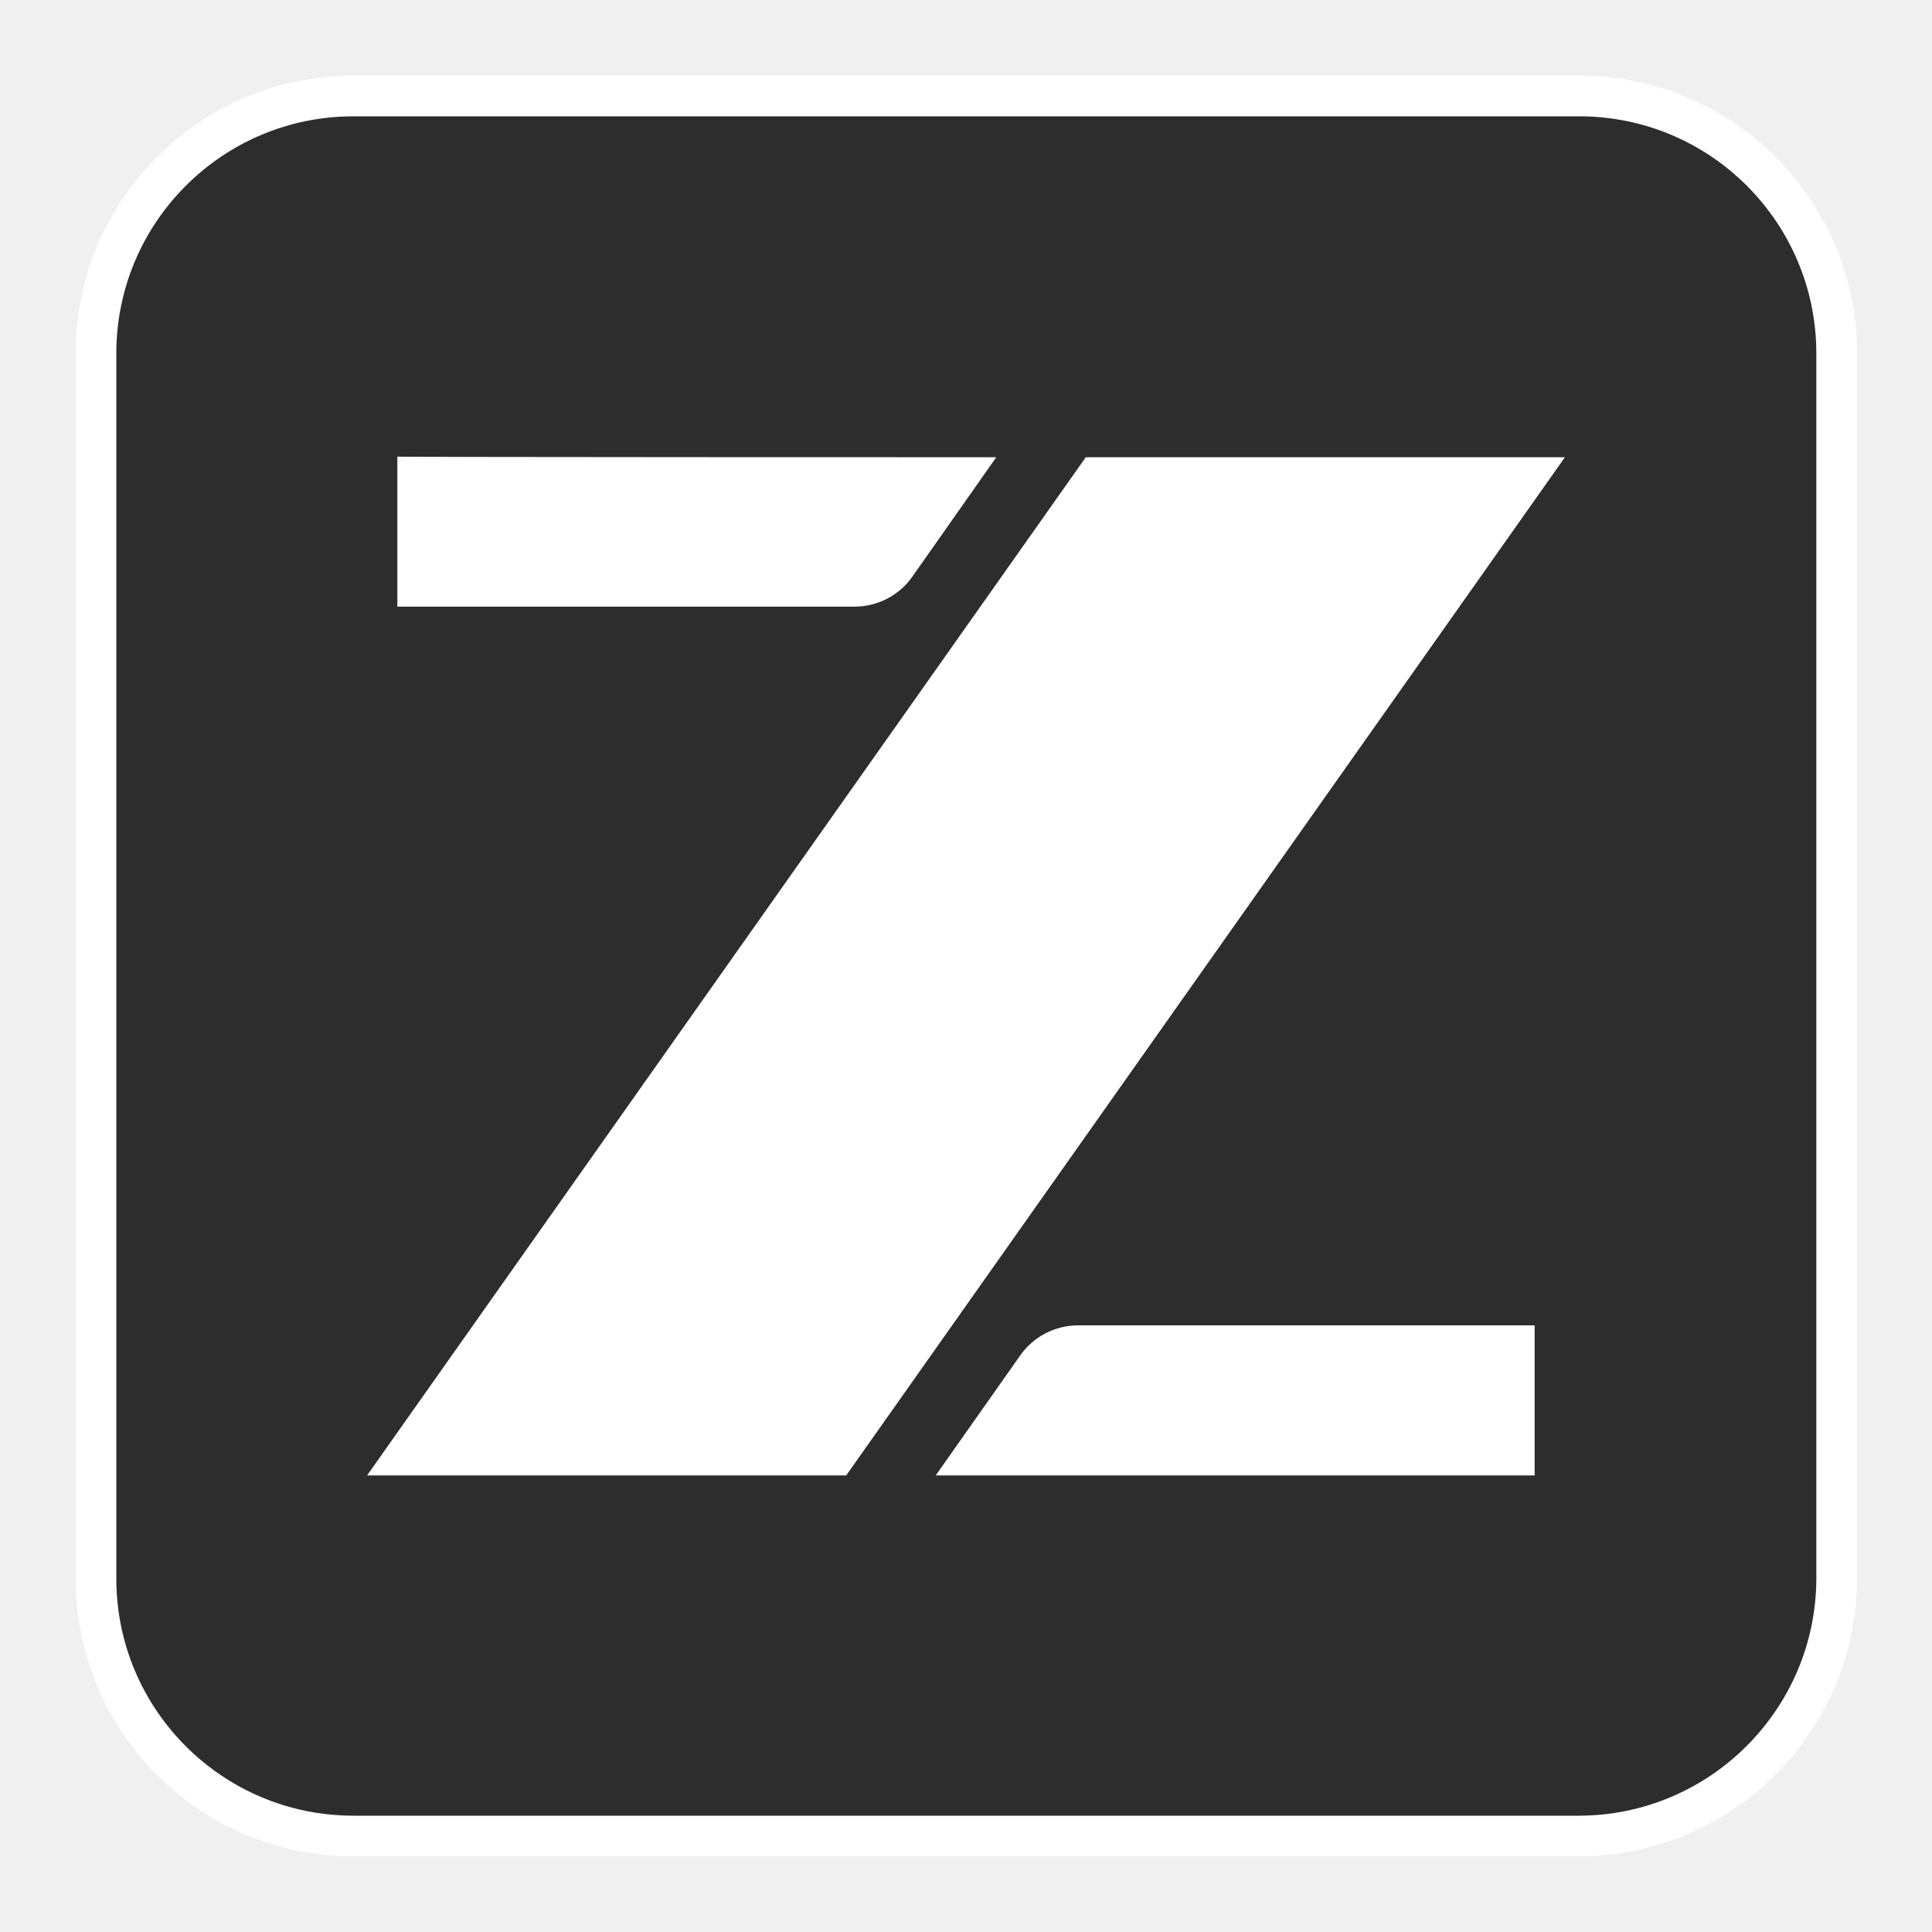
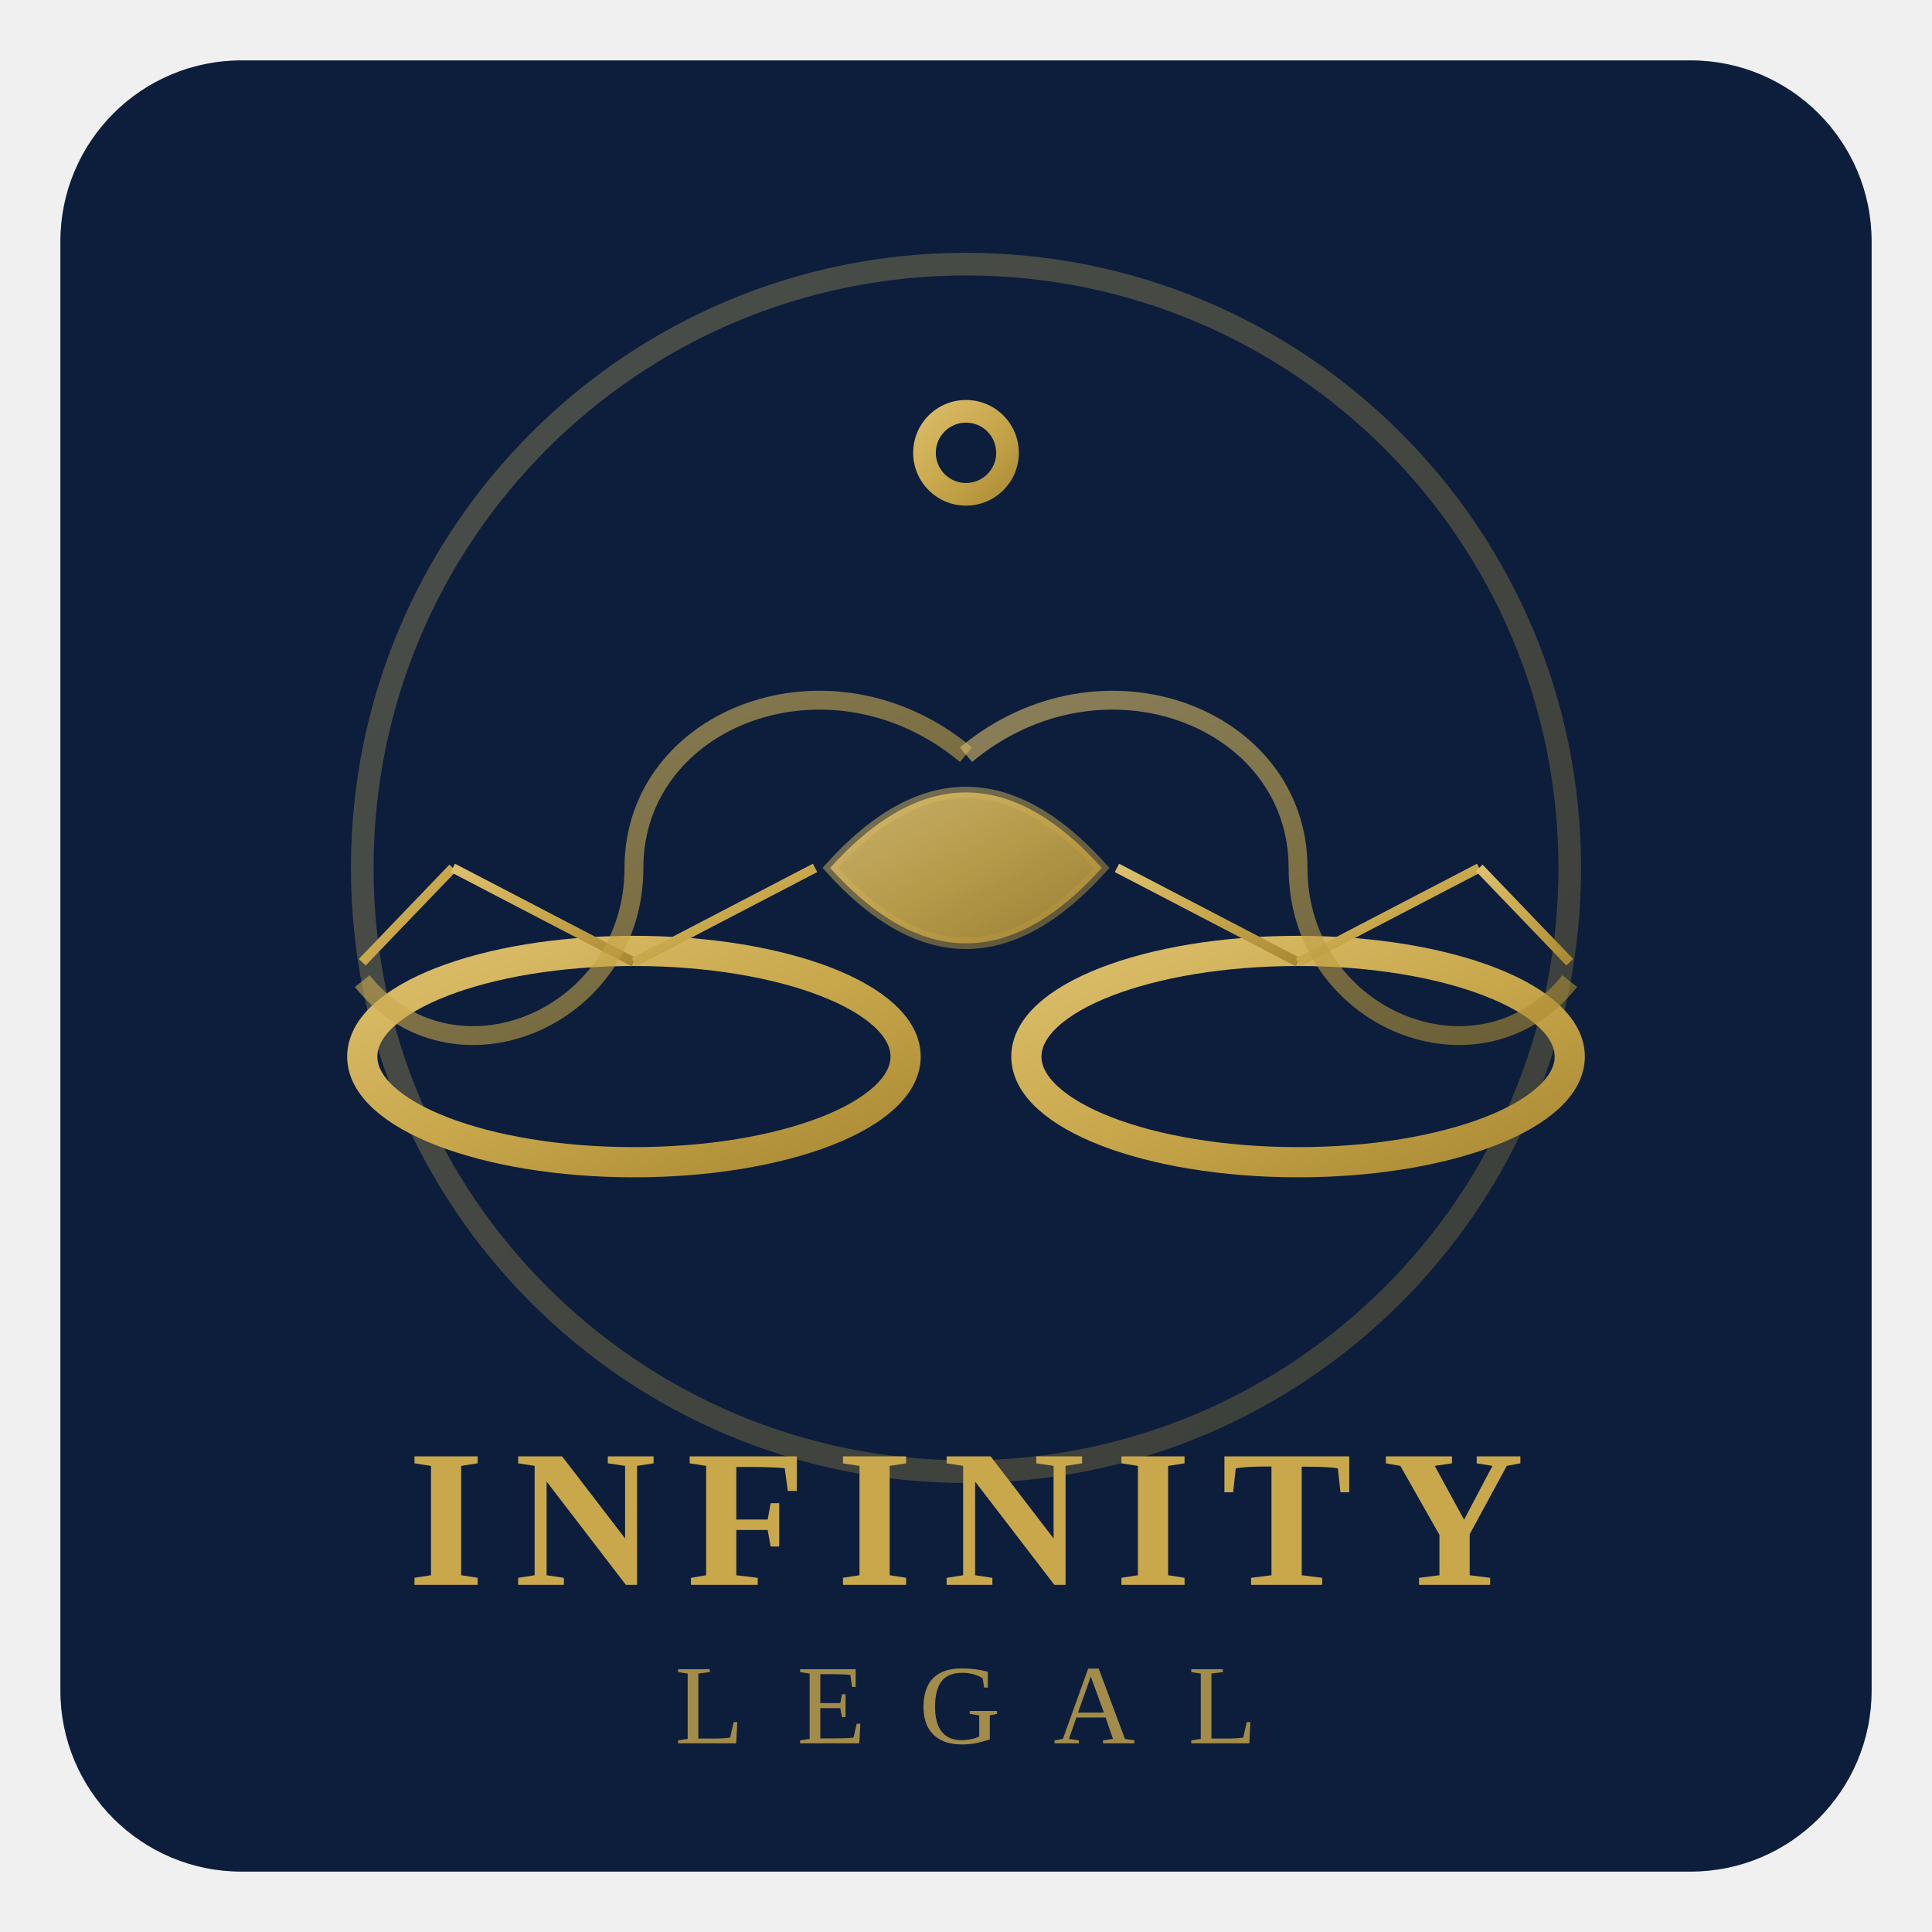
- <svg xmlns="http://www.w3.org/2000/svg" version="1.1" x="0px" y="0px" viewBox="0 0 30 30" style="enable-background:new 0 0 30 30;" xml:space="preserve">
+ <svg xmlns="http://www.w3.org/2000/svg" version="1.1" x="0px" y="0px" viewBox="0 0 512 512" style="enable-background:new 0 0 512 512;" xml:space="preserve">
  <defs>
    <style type="text/css">
-     .st194{fill:#2D2D2D;stroke:#FFFFFF;stroke-width:0.632;stroke-miterlimit:10;}
-     .st23{fill:#FFFFFF;}
- 
-     .z-breathe {
-       animation: breathe 2.5s ease-in-out infinite;
-     }
- 
-     @keyframes breathe {
-       0%, 100% { opacity: 0.7; }
-       50% { opacity: 1; }
-     }
+     .navy { fill: #0c1e3c; }
+     .gold { fill: #c9a84c; }
+     .gold-light { fill: #ddc06e; }
+     .white { fill: #ffffff; }
  </style>
+     <linearGradient id="goldGrad" x1="0%" y1="0%" x2="100%" y2="100%">
+       <stop offset="0%" style="stop-color:#ddc06e;stop-opacity:1" />
+       <stop offset="50%" style="stop-color:#c9a84c;stop-opacity:1" />
+       <stop offset="100%" style="stop-color:#a88832;stop-opacity:1" />
+     </linearGradient>
+     <linearGradient id="navyGrad" x1="0%" y1="0%" x2="0%" y2="100%">
+       <stop offset="0%" style="stop-color:#1a3358;stop-opacity:1" />
+       <stop offset="100%" style="stop-color:#0c1e3c;stop-opacity:1" />
+     </linearGradient>
  </defs>
-   <g>
-     <path class="st194" d="M24.51,28.51H5.49c-2.21,0-4-1.79-4-4V5.49c0-2.21,1.79-4,4-4h19.03c2.21,0,4,1.79,4,4v19.03     C28.51,26.72,26.72,28.51,24.51,28.51z" />
-     <g class="z-breathe">
-       <path class="st23" d="M15.47,7.1l-1.3,1.85c-0.2,0.29-0.54,0.47-0.9,0.47h-7.1V7.09C6.16,7.1,15.47,7.1,15.47,7.1z" />
-       <polygon class="st23" points="24.3,7.1 13.14,22.91 5.7,22.91 16.86,7.1" />
-       <path class="st23" d="M14.53,22.91l1.31-1.86c0.2-0.29,0.54-0.47,0.9-0.47h7.09v2.33H14.53z" />
-     </g>
-   </g>
+   <rect x="16" y="16" rx="48" ry="48" width="480" height="480" class="navy" fill="url(#navyGrad)" />
+   <circle cx="256" cy="230" r="160" fill="none" stroke="url(#goldGrad)" stroke-width="6" opacity="0.3" />
+   <ellipse cx="168" cy="280" rx="72" ry="28" fill="none" stroke="url(#goldGrad)" stroke-width="8" />
+   <ellipse cx="344" cy="280" rx="72" ry="28" fill="none" stroke="url(#goldGrad)" stroke-width="8" />
+   <path d="M220,230 Q256,190 292,230 Q256,270 220,230 Z" fill="url(#goldGrad)" opacity="0.9" />
+   <path d="M220,230 Q256,270 292,230 Q256,190 220,230 Z" fill="none" stroke="url(#goldGrad)" stroke-width="3" opacity="0.5" />
+   <line x1="256" y1="120" x2="256" y2="340" stroke="url(#goldGrad)" stroke-width="6" opacity="0.4" />
+   <line x1="96" y1="230" x2="416" y2="230" stroke="url(#goldGrad)" stroke-width="7" />
+   <circle cx="256" cy="120" r="14" fill="url(#goldGrad)" />
+   <circle cx="256" cy="120" r="8" fill="#0c1e3c" />
+   <line x1="96" y1="230" x2="96" y2="255" stroke="url(#goldGrad)" stroke-width="3" />
+   <line x1="168" y1="230" x2="168" y2="255" stroke="url(#goldGrad)" stroke-width="3" />
+   <line x1="240" y1="230" x2="168" y2="255" stroke="url(#goldGrad)" stroke-width="3" opacity="0" />
+   <line x1="416" y1="230" x2="416" y2="255" stroke="url(#goldGrad)" stroke-width="3" />
+   <line x1="344" y1="230" x2="344" y2="255" stroke="url(#goldGrad)" stroke-width="3" />
+   <line x1="120" y1="230" x2="96" y2="255" stroke="url(#goldGrad)" stroke-width="2.5" />
+   <line x1="120" y1="230" x2="168" y2="255" stroke="url(#goldGrad)" stroke-width="2.5" />
+   <line x1="216" y1="230" x2="168" y2="255" stroke="url(#goldGrad)" stroke-width="2.5" />
+   <line x1="216" y1="230" x2="240" y2="255" stroke="url(#goldGrad)" stroke-width="2.5" opacity="0" />
+   <line x1="296" y1="230" x2="344" y2="255" stroke="url(#goldGrad)" stroke-width="2.5" />
+   <line x1="296" y1="230" x2="272" y2="255" stroke="url(#goldGrad)" stroke-width="2.5" opacity="0" />
+   <line x1="392" y1="230" x2="344" y2="255" stroke="url(#goldGrad)" stroke-width="2.5" />
+   <line x1="392" y1="230" x2="416" y2="255" stroke="url(#goldGrad)" stroke-width="2.5" />
+   <path d="M168,230 C168,190 220,170 256,200 C220,170 168,190 168,230 C168,270 120,290 96,260 C120,290 168,270 168,230 Z" fill="none" stroke="url(#goldGrad)" stroke-width="5" opacity="0.6" />
+   <path d="M344,230 C344,190 292,170 256,200 C292,170 344,190 344,230 C344,270 392,290 416,260 C392,290 344,270 344,230 Z" fill="none" stroke="url(#goldGrad)" stroke-width="5" opacity="0.6" />
+   <text x="256" y="420" text-anchor="middle" font-family="Georgia, 'Times New Roman', serif" font-size="52" font-weight="bold" letter-spacing="8" class="gold" fill="url(#goldGrad)">INFINITY</text>
+   <text x="256" y="462" text-anchor="middle" font-family="Georgia, 'Times New Roman', serif" font-size="30" font-weight="normal" letter-spacing="14" class="gold" fill="url(#goldGrad)" opacity="0.8">LEGAL</text>
+   <line x1="156" y1="475" x2="356" y2="475" stroke="url(#goldGrad)" stroke-width="2" opacity="0.4" />
</svg>
